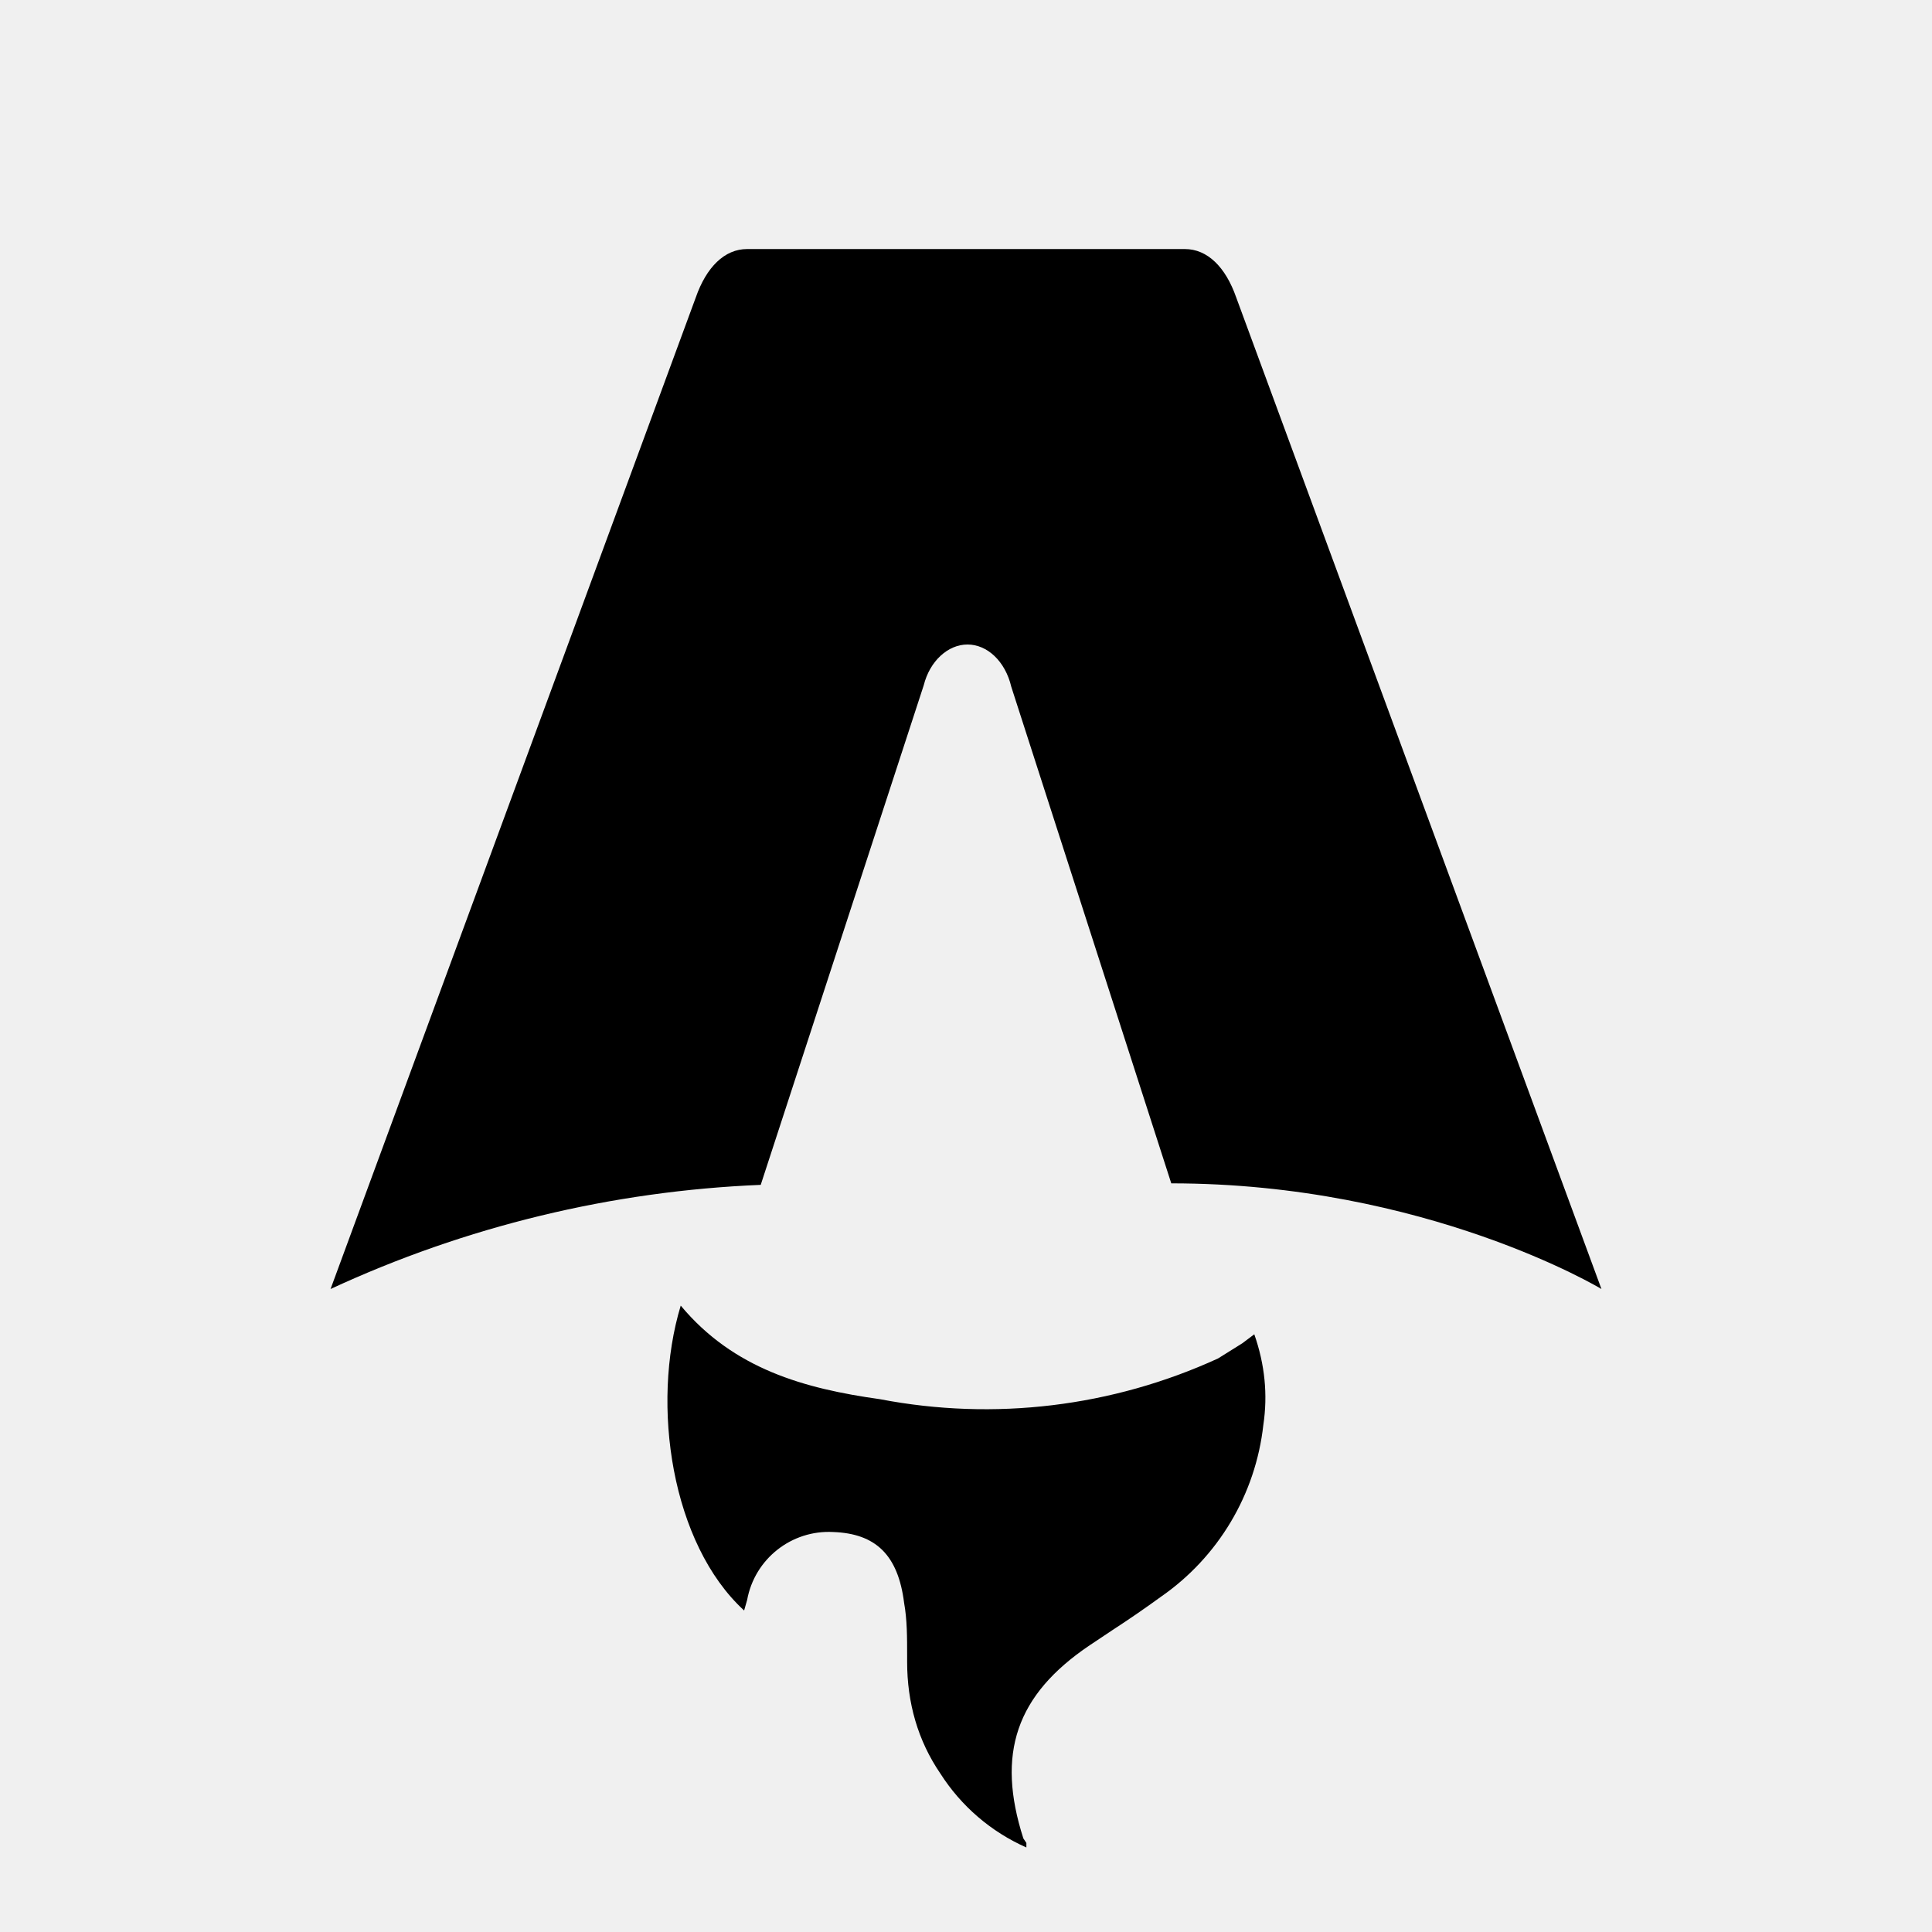
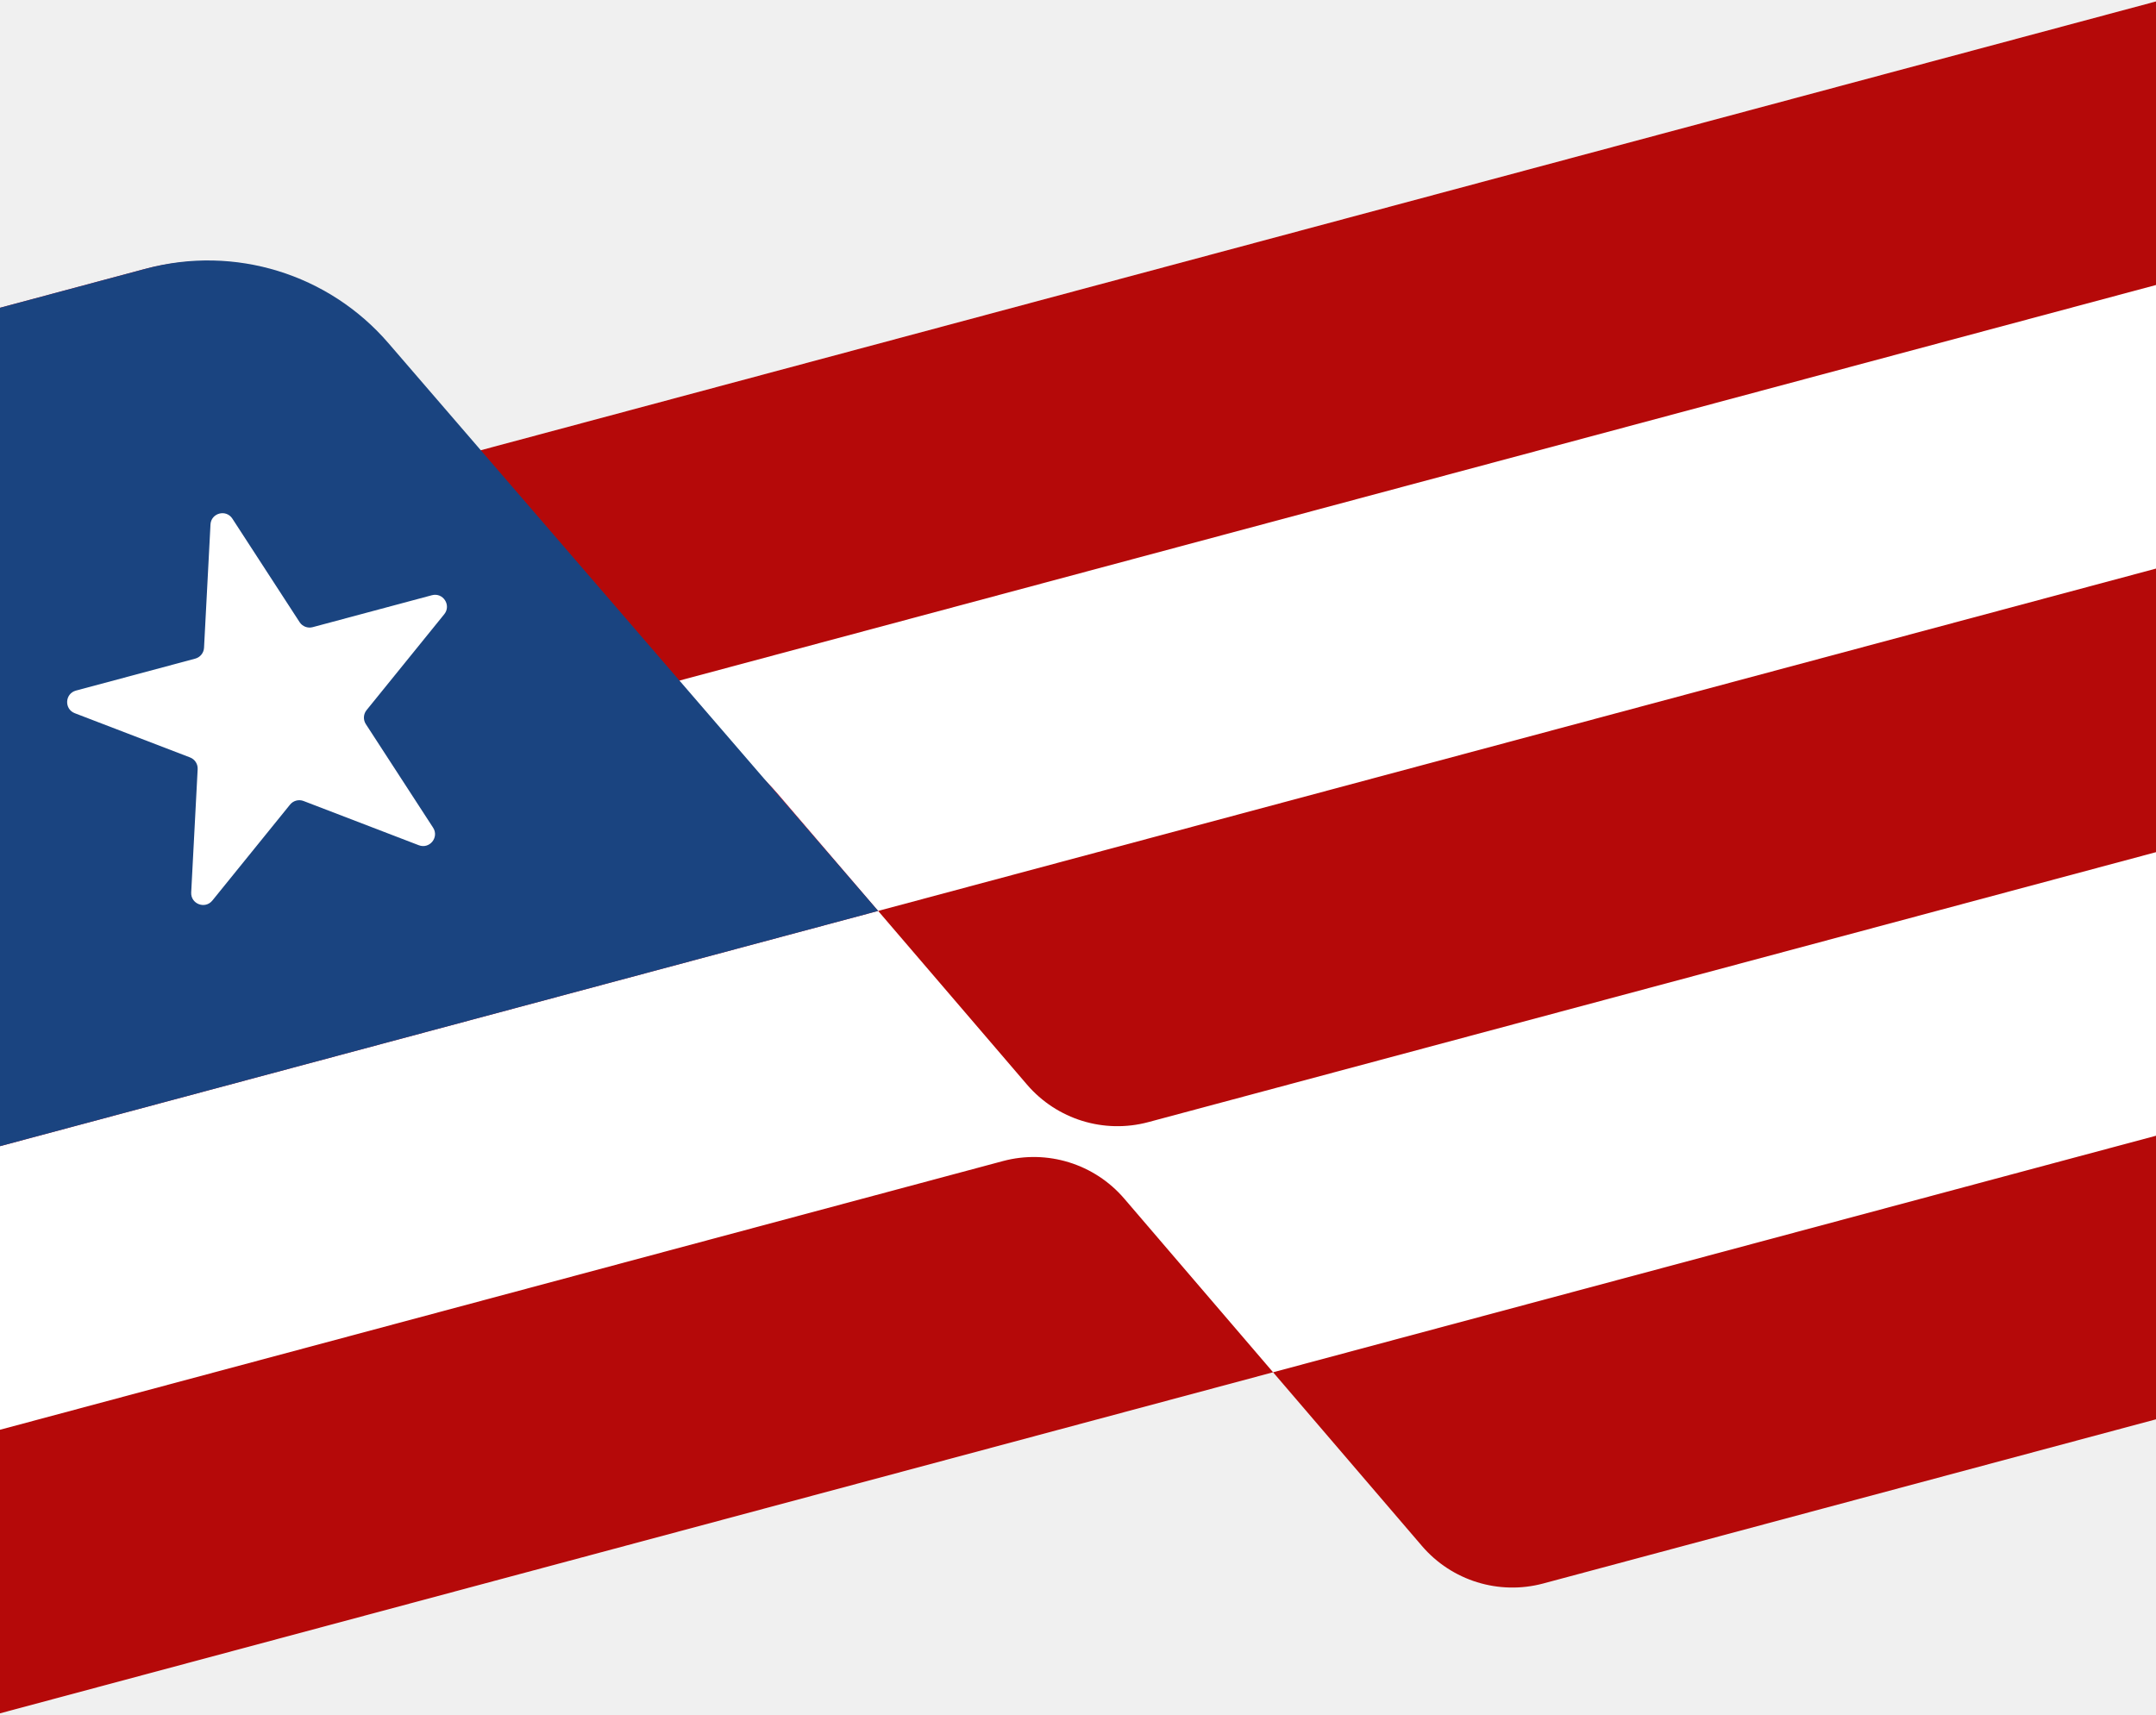
- <svg xmlns="http://www.w3.org/2000/svg" fill="none" viewBox="0 0 128 128">
-   <path d="M50.4 78.5a75.1 75.1 0 0 0-28.5 6.9l24.2-65.7c.7-2 1.9-3.2 3.4-3.2h29c1.5 0 2.7 1.2 3.4 3.2l24.2 65.7s-11.6-7-28.5-7L67 45.5c-.4-1.7-1.6-2.8-2.9-2.8-1.3 0-2.5 1.1-2.9 2.7L50.4 78.5Zm-1.1 28.2Zm-4.2-20.2c-2 6.6-.6 15.8 4.2 20.2a17.5 17.5 0 0 1 .2-.7 5.5 5.5 0 0 1 5.7-4.5c2.8.1 4.3 1.5 4.7 4.7.2 1.1.2 2.3.2 3.5v.4c0 2.7.7 5.2 2.2 7.4a13 13 0 0 0 5.7 4.9v-.3l-.2-.3c-1.8-5.6-.5-9.5 4.4-12.8l1.5-1a73 73 0 0 0 3.2-2.2 16 16 0 0 0 6.8-11.4c.3-2 .1-4-.6-6l-.8.6-1.6 1a37 37 0 0 1-22.4 2.7c-5-.7-9.7-2-13.2-6.2Z" />
-   <style>
-         path { fill: #000; }
-         @media (prefers-color-scheme: dark) {
-             path { fill: #FFF; }
-         }
-     </style>
+ <svg xmlns="http://www.w3.org/2000/svg" fill="none" viewBox="0 0 181 144">
+   <mask id="a" width="181" height="144" x="0" y="0" maskUnits="userSpaceOnUse" style="mask-type:alpha">
+     <path fill="#C5293A" d="M0 0h181v144H0z" />
+   </mask>
+   <g mask="url(#a)">
+     <path fill="#fff" d="M-28.201 56.175 191.452-2.68l23.812 88.865L-4.39 145.04z" />
+     <path fill="#B50909" d="M39.6 38.008 184.49-.815l5.953 22.216L56.194 57.373 39.6 38.008Z" />
+     <path fill="#C5293A" d="M73.722 76.487-22.87 102.37l-5.953-22.216 73.784-19.77a20 20 0 0 1 20.364 6.304l8.397 9.8ZM40.825 38.715l-96.592 25.882-5.953-22.216L12.064 22.61a20 20 0 0 1 20.363 6.305l8.398 9.8Z" />
+     <path fill="#1A4480" d="m73.722 76.487-99.49 26.659-17.6-65.683 55.651-14.912a20 20 0 0 1 20.322 6.258l41.117 47.678Z" />
+     <path fill="#B50909" d="m73.722 76.488 144.889-38.823 5.953 22.216L96.4 94.222a10 10 0 0 1-10.182-3.152L73.722 76.488ZM106.878 115.226l144.889-38.823 5.953 22.216-128.164 34.342a10.002 10.002 0 0 1-10.182-3.152l-12.496-14.583ZM106.878 115.226l-125.57 33.647-5.953-22.217L84.201 97.491a10 10 0 0 1 10.181 3.153l12.496 14.582Z" />
+     <path fill="#fff" d="M17.67 44.041c.051-.967 1.31-1.305 1.838-.492l5.644 8.691a1 1 0 0 0 1.098.421l10.01-2.682c.936-.25 1.646.843 1.036 1.596l-6.522 8.053a1 1 0 0 0-.061 1.174l5.644 8.692c.528.812-.293 1.825-1.197 1.478l-9.675-3.714a1 1 0 0 0-1.136.304l-6.521 8.054c-.61.753-1.827.286-1.776-.681l.542-10.35a1 1 0 0 0-.64-.986l-9.675-3.713c-.905-.348-.836-1.65.1-1.9l10.01-2.682a1 1 0 0 0 .74-.914l.542-10.349Z" />
+   </g>
</svg>
